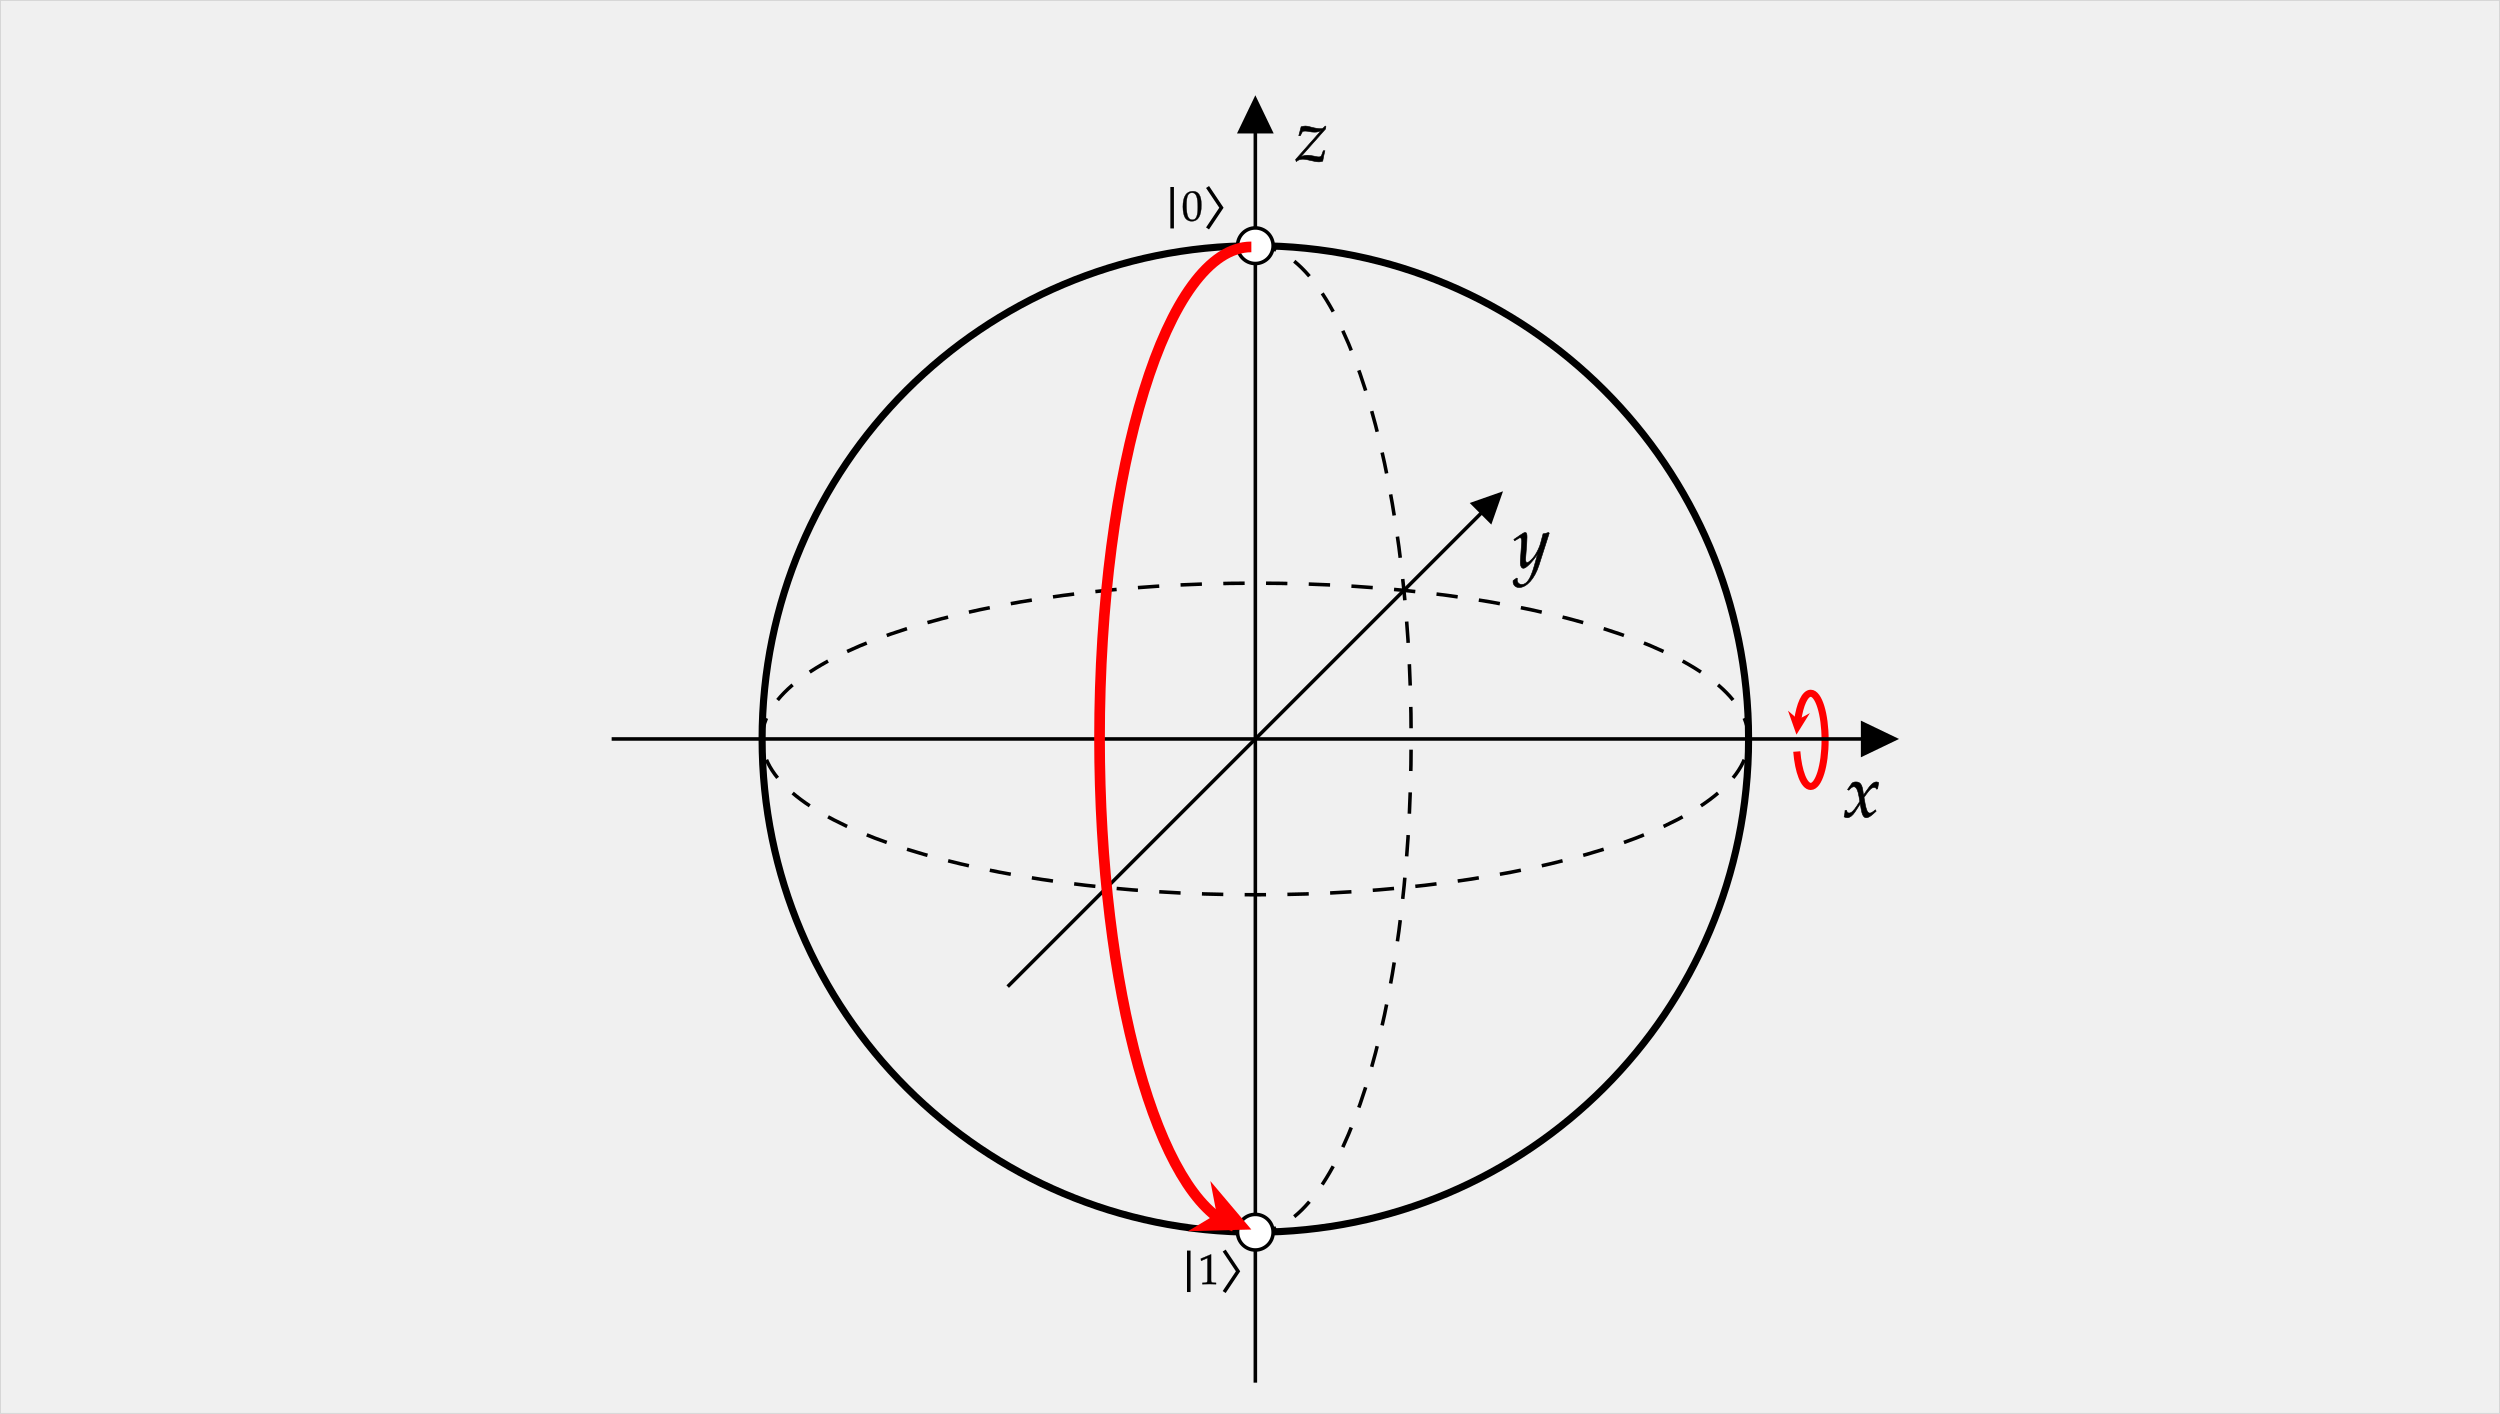
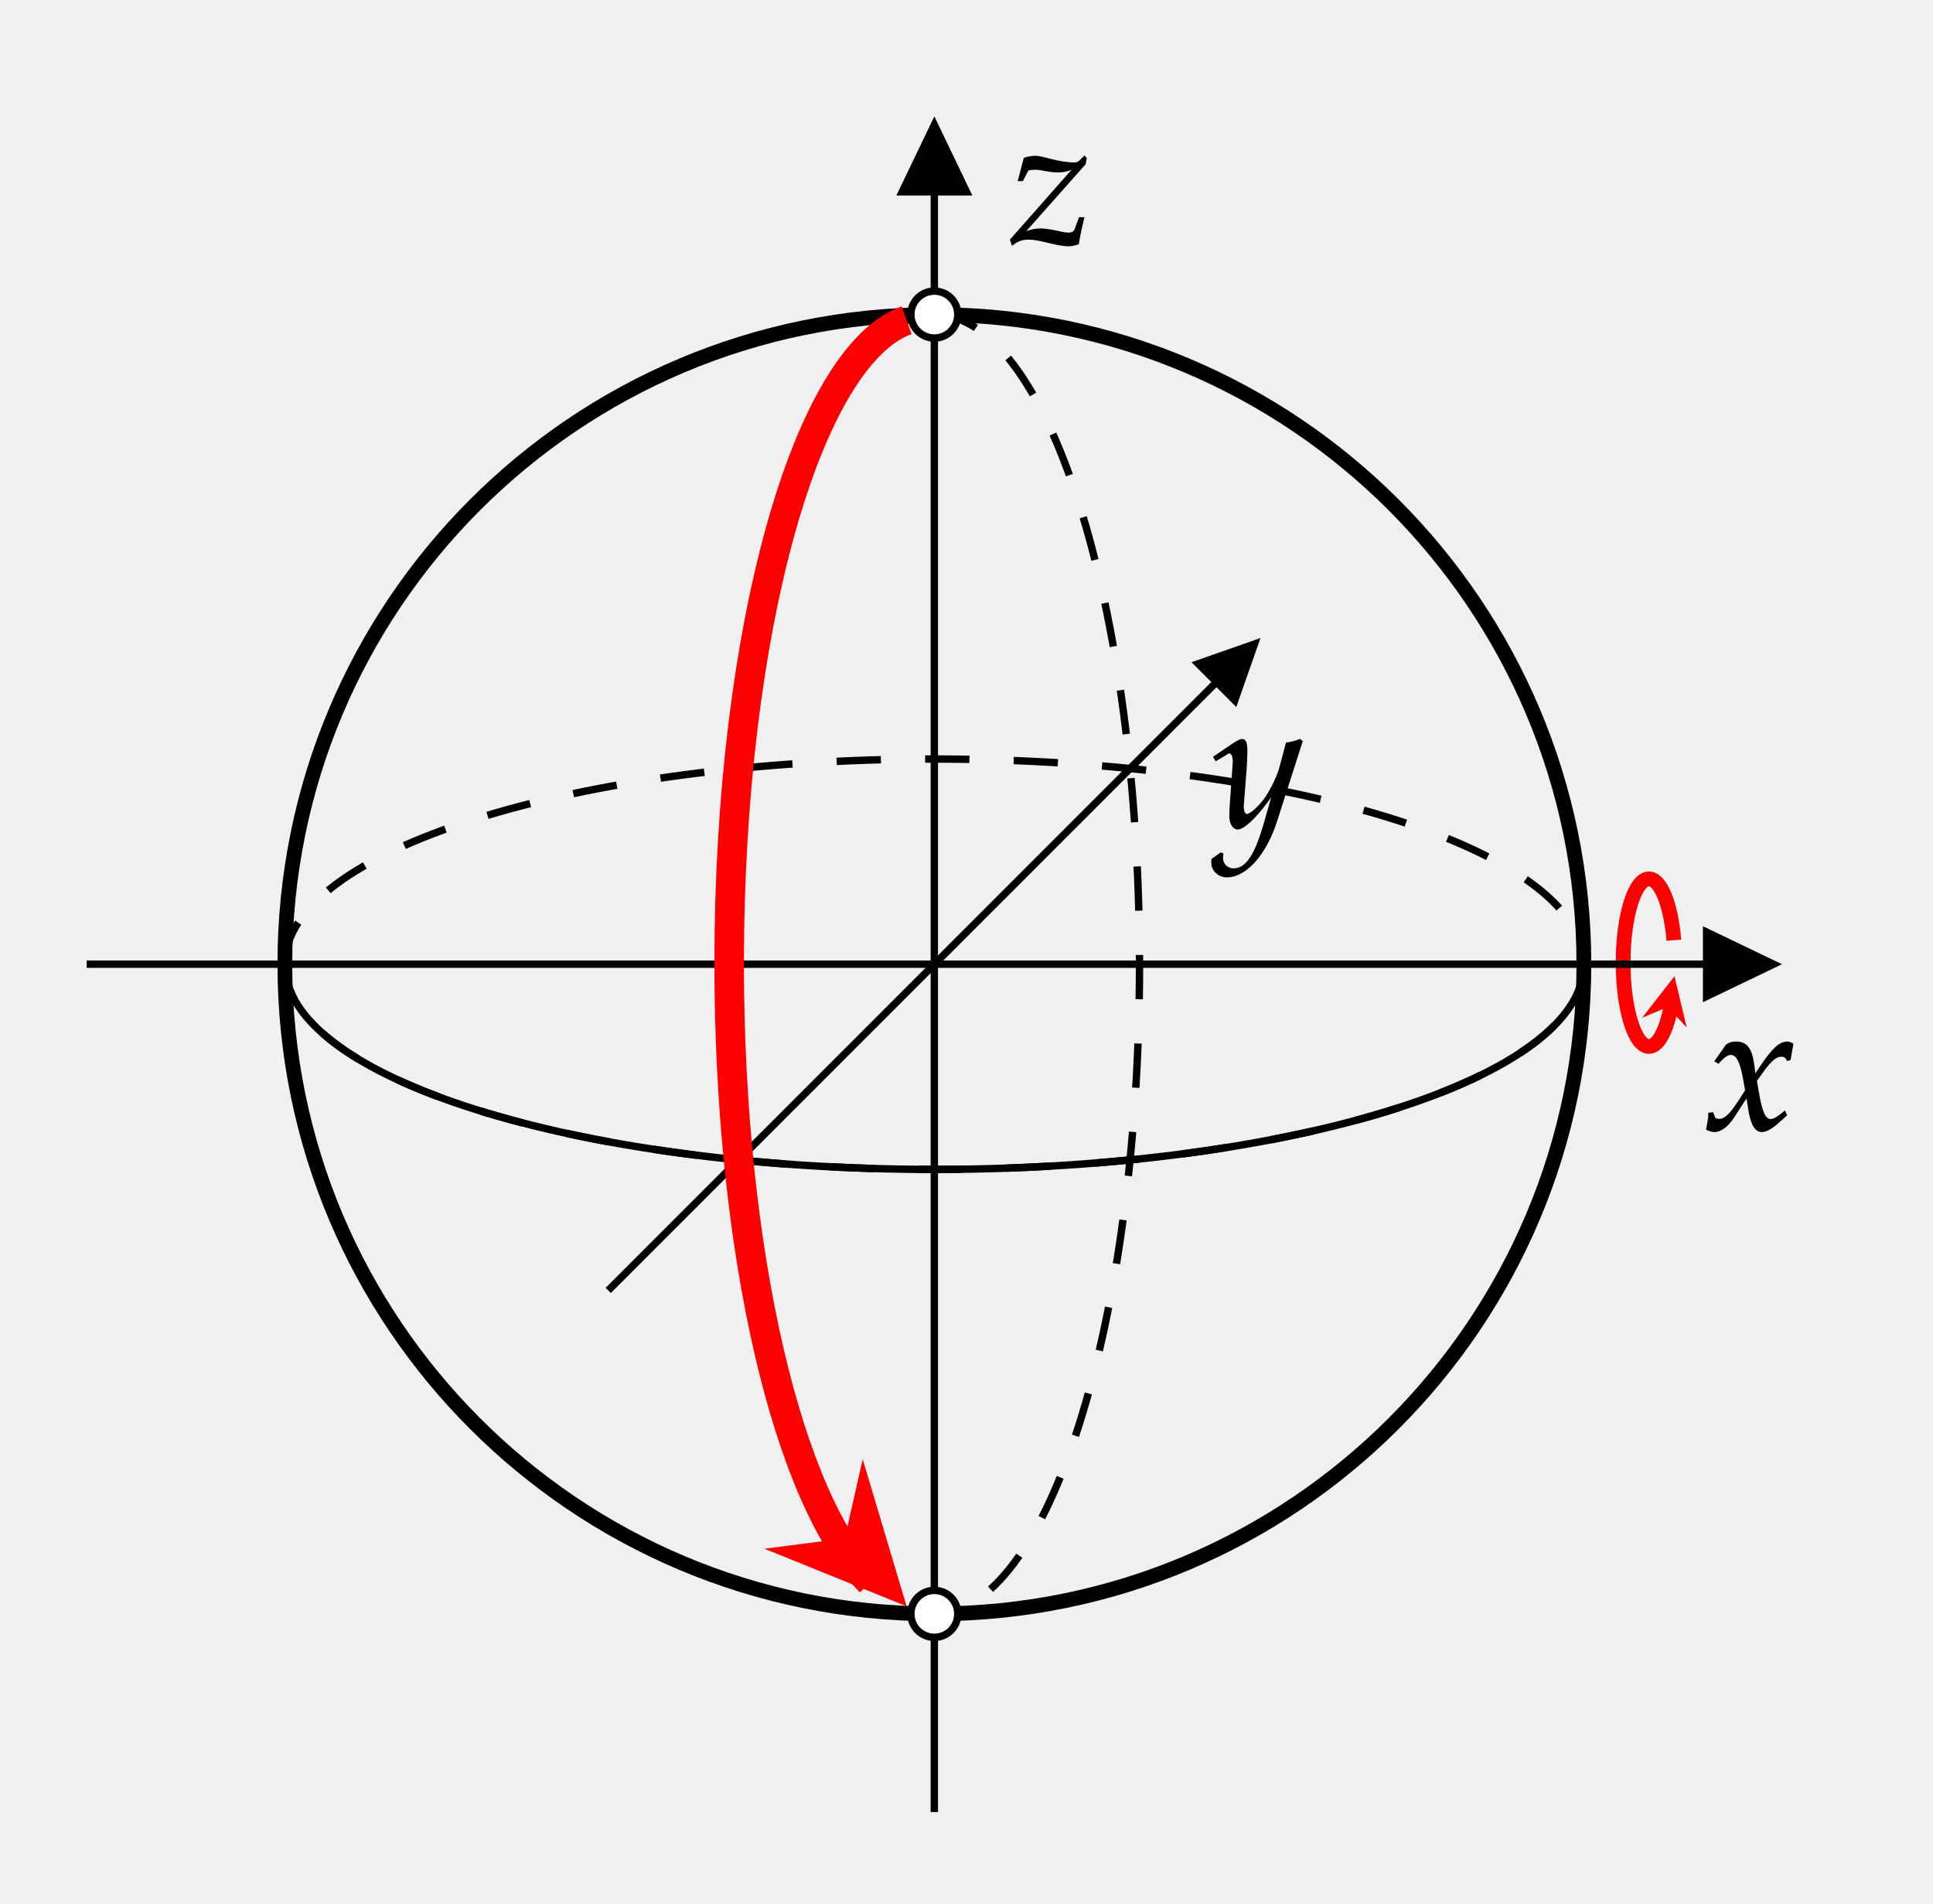
- <svg xmlns="http://www.w3.org/2000/svg" width="702" height="397" viewBox="0 0 702 397" fill="none">
-   <g clip-path="url(#clip0_8_647)">
-     <path d="M702 0H0V397H702V0Z" stroke="#D3D3D3" stroke-width="0.5" />
-     <path d="M504.54 211.03C504.99 216.67 506.57 220.83 508.45 220.83C510.68 220.83 512.49 214.98 512.49 207.75C512.49 200.52 510.68 194.67 508.45 194.67C506.82 194.67 505.42 197.8 504.78 202.31" stroke="#FF0000" stroke-width="2" />
-     <path d="M502.071 199.561L504.442 206.29L508.214 200.235L504.907 202.045L502.071 199.561Z" fill="#FF0000" />
-     <path d="M352.5 388.25V29.75" stroke="black" />
-     <path d="M357.65 37.47L352.5 26.75L347.35 37.47H357.65Z" fill="black" />
-     <path d="M214 207.5C214 131.01 276.01 69 352.5 69C428.99 69 491 131.01 491 207.5C491 283.99 428.99 346 352.5 346C276.01 346 214 283.99 214 207.5Z" stroke="black" stroke-width="2" />
-     <path d="M214 207.5C214 183.34 276.01 163.75 352.5 163.75C428.99 163.75 491 183.34 491 207.5C491 231.66 428.99 251.25 352.5 251.25C276.01 251.25 214 231.66 214 207.5Z" stroke="black" stroke-dasharray="6 6" />
-     <path d="M352.5 69C376.66 69 396.25 131.01 396.25 207.5C396.25 283.99 376.66 346 352.5 346C328.34 346 308.75 283.99 308.75 207.5C308.75 131.01 328.34 69 352.5 69Z" stroke="black" stroke-dasharray="6 6" />
-     <path d="M171.75 207.5H530.25" stroke="black" />
-     <path d="M522.53 212.65L533.25 207.5L522.53 202.35V212.65Z" fill="black" />
-     <path d="M282.96 277.04L419.92 140.08" stroke="black" />
-     <path d="M418.762 147.305L422.043 137.957L412.695 141.238L418.762 147.305Z" fill="black" />
-     <path d="M347.5 346C347.5 343.24 349.74 341 352.5 341C355.26 341 357.5 343.24 357.5 346C357.5 348.76 355.26 351 352.5 351C349.74 351 347.5 348.76 347.5 346Z" fill="white" stroke="black" />
-     <path d="M347.5 69C347.5 66.24 349.74 64 352.5 64C355.26 64 357.5 66.24 357.5 69C357.5 71.76 355.26 74 352.5 74C349.74 74 347.5 71.76 347.5 69Z" fill="white" stroke="black" />
-     <path d="M351.38 69.33C327.83 69.33 308.75 131.1 308.75 207.29C308.75 278.15 325.26 336.53 346.5 344.36" stroke="#FF0000" stroke-width="3" />
-     <path d="M333.553 345.726L351.375 345.25L339.865 331.635L341.637 340.888L333.553 345.726Z" fill="#FF0000" />
-     <path d="M517.84 229.38C518.146 229.543 518.472 229.624 518.717 229.624C519.39 229.624 520.186 229.033 520.818 228.074L522.369 225.687L522.593 227.095C522.858 228.829 523.327 229.624 524.062 229.624C524.511 229.624 525.163 229.278 525.816 228.686L526.816 227.788L526.632 227.401C525.898 228.013 525.388 228.319 525.061 228.319C524.755 228.319 524.49 228.115 524.286 227.707C524.103 227.319 523.878 226.564 523.776 225.973L523.409 223.912L524.123 222.913C525.082 221.587 525.633 221.118 526.265 221.118C526.591 221.118 526.836 221.281 526.938 221.587L527.224 221.505L527.53 219.771C527.285 219.628 527.101 219.567 526.918 219.567C526.102 219.567 525.286 220.302 524.021 222.178L523.266 223.3L523.144 222.321C522.899 220.302 522.348 219.567 521.145 219.567C520.614 219.567 520.165 219.73 519.982 219.996L518.799 221.689L519.145 221.893C519.757 221.199 520.165 220.914 520.553 220.914C521.226 220.914 521.675 221.75 522.022 223.749L522.246 225.014L521.43 226.279C520.553 227.646 519.859 228.298 519.288 228.298C518.982 228.298 518.758 228.217 518.717 228.115L518.493 227.544L518.085 227.605C518.085 228.319 517.921 228.849 517.84 229.38Z" fill="black" stroke="black" stroke-width="0.163" />
-     <path d="M424.888 163.025C424.868 163.168 424.868 163.29 424.868 163.392C424.868 164.27 425.623 164.984 426.541 164.984C428.703 164.984 430.947 162.454 432.151 158.68L435.027 149.704L434.803 149.52C434.211 149.745 433.742 149.867 433.293 149.908L432.579 152.601C432.334 153.56 431.62 155.049 430.947 156.048C430.233 157.089 429.234 157.986 428.785 157.986C428.54 157.986 428.356 157.517 428.377 157.007L428.703 152.784C428.744 152.152 428.785 151.377 428.785 150.806C428.785 149.888 428.642 149.52 428.295 149.52C428.03 149.52 427.744 149.663 426.765 150.336L425.092 151.479L425.317 151.846L426.337 151.234C426.439 151.173 426.663 150.989 426.847 150.989C427.132 150.989 427.296 151.377 427.296 152.05C427.296 152.07 427.296 152.193 427.275 152.356L426.928 157.313L426.908 158.129C426.908 158.986 427.275 159.578 427.785 159.578C428.54 159.578 430.254 157.844 431.784 155.538L430.784 159.027C429.744 162.638 428.724 164.127 427.296 164.127C426.582 164.127 426.031 163.576 426.031 162.862C426.031 162.76 426.051 162.597 426.072 162.413L425.868 162.332L424.888 163.025Z" fill="black" stroke="black" stroke-width="0.163" />
-     <path d="M370.397 45.453C370.642 45.453 370.825 45.412 371.417 45.248C371.641 43.984 371.805 43.29 372.029 42.331H371.58L371.131 43.555C371.009 43.922 370.764 44.065 370.336 44.065C370.091 44.065 369.765 44.025 369.336 43.922L368.969 43.841C368.296 43.698 367.602 43.596 367.215 43.596C366.562 43.596 366.011 43.718 365.277 44.025L372.192 36.232L372.315 35.579L372.131 35.395L371.662 35.864C371.458 36.069 371.254 36.15 370.968 36.15C370.275 36.15 369.214 35.987 368.235 35.722L367.867 35.62C367.296 35.477 366.888 35.395 366.603 35.395C366.256 35.395 365.848 35.456 365.358 35.599L364.705 38.088H365.134L365.746 36.905C366.093 36.823 366.276 36.803 366.541 36.803C367.378 36.803 368.031 37.109 369.112 37.109C369.846 37.109 370.336 36.986 371.009 36.64L363.808 44.8L363.991 45.35C364.583 44.881 365.134 44.698 365.848 44.698C367.133 44.698 368.989 45.453 370.397 45.453Z" fill="black" stroke="black" stroke-width="0.163" />
-     <path d="M334.942 53.701C333.098 53.701 332.158 55.165 332.158 58.044C332.158 59.437 332.407 60.639 332.824 61.222C333.24 61.805 333.907 62.138 334.645 62.138C336.442 62.138 337.346 60.591 337.346 57.545C337.346 54.938 336.572 53.701 334.942 53.701ZM334.728 54.117C335.882 54.117 336.346 55.284 336.346 58.14C336.346 60.674 335.894 61.721 334.799 61.721C333.645 61.721 333.157 60.52 333.157 57.616C333.157 55.105 333.597 54.117 334.728 54.117Z" fill="black" stroke="black" stroke-width="0.095" />
-     <path d="M329.636 52.508H328.636V64.147H329.636V52.508Z" fill="black" />
-     <path d="M339.076 52.508L342.976 58.328L339.076 64.147" stroke="black" />
-     <path d="M341.459 360.592V360.235L340.84 360.199C340.185 360.164 340.066 360.033 340.066 359.414V352.226L337.198 353.44L337.282 354.035L339.067 353.25V359.414C339.067 360.033 338.936 360.164 338.293 360.199L337.627 360.235V360.592C339.459 360.556 339.459 360.556 339.59 360.556C339.959 360.556 341.268 360.592 341.459 360.592Z" fill="black" stroke="black" stroke-width="0.095" />
-     <path d="M334.308 351.164H333.308V362.804H334.308V351.164Z" fill="black" />
-     <g clip-path="url(#clip1_8_647)">
-       <path d="M343.747 351.164L347.647 356.984L343.747 362.804" stroke="black" />
+ <svg xmlns="http://www.w3.org/2000/svg" x="0" y="0" width="262" height="258" style="         width:262px;         height:258px;         background: #FFF;         fill: none; ">
+   <svg />
+   <svg class="role-diagram-draw-area">
+     <g class="shapes-region" style="stroke: black; fill: none;">
+       <g class="composite-shape">
+         <path class="real" d=" M38.61,130.66 C38.61,115.31 78.02,102.86 126.64,102.86 C175.26,102.86 214.68,115.31 214.68,130.66 C214.68,146.02 175.26,158.47 126.64,158.47 C78.02,158.47 38.61,146.02 38.61,130.66 Z" style="stroke-width: 1; stroke: rgb(0, 0, 0); fill: none; fill-opacity: 1; stroke-dasharray: 6, 6;" />
+       </g>
+       <g class="composite-shape">
+         <path class="real" d=" M126.64,42.63 C142,42.63 154.45,82.04 154.45,130.66 C154.45,179.29 142,218.7 126.64,218.7 C111.28,218.7 98.83,179.29 98.83,130.66 C98.83,82.04 111.28,42.63 126.64,42.63 Z" style="stroke-width: 1; stroke: rgb(0, 0, 0); fill: none; fill-opacity: 1; stroke-dasharray: 6, 6;" />
+       </g>
+       <g class="composite-shape">
+         <path class="real" d=" M214.68,130.66 C214.68,130.66 214.68,130.66 214.68,130.66 C214.68,146.02 175.26,158.47 126.64,158.47 C79.65,158.47 41.26,146.84 38.74,132.2 L126.64,130.66 Z" style="stroke-width: 1; stroke: none; fill: none; fill-opacity: 1;" />
+         <path class="real" d=" M214.68,130.66 C214.68,130.66 214.68,130.66 214.68,130.66 C214.68,146.02 175.26,158.47 126.64,158.47 C79.65,158.47 41.26,146.84 38.74,132.2" style="stroke-width: 1; stroke: rgb(0, 0, 0); fill: none; fill-opacity: 1;" />
+       </g>
+       <g class="composite-shape">
+         <path class="real" d=" M226.88,127.41 C226.47,122.62 225.11,119.1 223.5,119.1 C221.57,119.1 220,124.19 220,130.45 C220,136.72 221.57,141.81 223.5,141.81 C225.24,141.81 226.69,137.69 226.96,132.29 L223.5,130.45 Z" style="stroke-width: 2; stroke: none; stroke-opacity: 1; fill: none; fill-opacity: 1;" />
+         <path class="real" d=" M226.88,127.41 C226.47,122.62 225.11,119.1 223.5,119.1 C221.57,119.1 220,124.19 220,130.45 C220,136.72 221.57,141.81 223.5,141.81 C224.78,141.81 225.9,139.58 226.51,136.26" style="stroke-width: 2; stroke: rgb(255, 0, 0); stroke-opacity: 1; fill: none; fill-opacity: 1;" />
+         <g stroke="none" fill="rgb(255,0,0)" fill-opacity="1" transform="matrix(-0.2125188,0.977157,-0.977157,-0.2125188,226.9605,132.2931)" style="stroke: none; fill: rgb(255, 0, 0); stroke-width: 2;">
+           <path d=" M6.43,-3.09 L0,0 L6.43,3.09 L4.27,0 Z" />
+         </g>
+       </g>
+       <g class="arrow-line">
+         <path class="connection real" stroke-dasharray="" d="  M126.64,245.56 L126.64,18.77" style="stroke: rgb(0, 0, 0); stroke-width: 1; fill: none; fill-opacity: 1;" />
+         <g stroke="none" fill="#000" transform="matrix(3.061616997868383e-16,1,-1,3.061616997868383e-16,126.6422,15.77242)" style="stroke: none; fill: rgb(0, 0, 0); stroke-width: 1;">
+           <path d=" M10.72,-5.15 L0,0 L10.72,5.15 Z" />
+         </g>
+       </g>
+       <g class="composite-shape">
+         <path class="real" d=" M38.61,130.66 C38.61,82.04 78.02,42.63 126.64,42.63 C175.26,42.63 214.68,82.04 214.68,130.66 C214.68,179.29 175.26,218.7 126.64,218.7 C78.02,218.7 38.61,179.29 38.61,130.66 Z" style="stroke-width: 2; stroke: rgb(0, 0, 0); fill: none; fill-opacity: 1;" />
+       </g>
+       <g class="arrow-line">
+         <path class="connection real" stroke-dasharray="" d="  M11.75,130.66 L238.53,130.66" style="stroke: rgb(0, 0, 0); stroke-width: 1; fill: none; fill-opacity: 1;" />
+         <g stroke="none" fill="#000" transform="matrix(-1,1.2246467991473532e-16,-1.2246467991473532e-16,-1,241.5344,130.6646)" style="stroke: none; fill: rgb(0, 0, 0); stroke-width: 1;">
+           <path d=" M10.72,-5.15 L0,0 L10.72,5.15 Z" />
+         </g>
+       </g>
+       <g class="arrow-line">
+         <path class="connection real" stroke-dasharray="" d="  M82.44,174.87 L168.73,88.58" style="stroke: rgb(0, 0, 0); stroke-width: 1; fill: none; fill-opacity: 1;" />
+         <g stroke="none" fill="#000" transform="matrix(-0.7071068,0.7071068,-0.7071068,-0.7071068,170.8467,86.4602)" style="stroke: none; fill: rgb(0, 0, 0); stroke-width: 1;">
+           <path d=" M8.93,-4.29 L0,0 L8.93,4.29 Z" />
+         </g>
+       </g>
+       <g class="composite-shape">
+         <path class="real" d=" M123.46,218.7 C123.46,216.95 124.89,215.52 126.64,215.52 C128.4,215.52 129.82,216.95 129.82,218.7 C129.82,220.46 128.4,221.88 126.64,221.88 C124.89,221.88 123.46,220.46 123.46,218.7 Z" style="stroke-width: 1; stroke: rgb(0, 0, 0); fill: rgb(255, 255, 255); fill-opacity: 1;" />
+       </g>
+       <g class="composite-shape">
+         <path class="real" d=" M123.46,42.63 C123.46,40.87 124.89,39.45 126.64,39.45 C128.4,39.45 129.82,40.87 129.82,42.63 C129.82,44.38 128.4,45.81 126.64,45.81 C124.89,45.81 123.46,44.38 123.46,42.63 Z" style="stroke-width: 1; stroke: rgb(0, 0, 0); fill: rgb(255, 255, 255); fill-opacity: 1;" />
+       </g>
+       <g class="composite-shape">
+         <path class="real" d=" M122.88,43.39 C109.35,48.28 98.83,85.43 98.83,130.53 C98.83,175.63 109.35,212.78 122.88,217.68 L125.93,130.53 Z" style="stroke-width: 4; stroke: none; stroke-opacity: 1; fill: none; fill-opacity: 1;" />
+         <path class="real" d=" M122.88,43.39 C109.35,48.28 98.83,85.43 98.83,130.53 C98.83,170 106.89,203.37 117.97,214.38" style="stroke-width: 4; stroke: rgb(255, 0, 0); stroke-opacity: 1; fill: none; fill-opacity: 1;" />
+         <g stroke="none" fill="rgb(255,0,0)" fill-opacity="1" transform="matrix(-0.6730125,-0.7396311,0.7396311,-0.6730125,122.884,217.6773)" style="stroke: none; fill: rgb(255, 0, 0); stroke-width: 4;">
+           <path d=" M18.75,-9.01 L0,0 L18.75,9.01 L12.45,0 Z" />
+         </g>
+       </g>
+       <g />
    </g>
-   </g>
-   <defs>
-     <clipPath id="clip0_8_647">
-       <rect width="702" height="397" fill="white" />
-     </clipPath>
-     <clipPath id="clip1_8_647">
-       <rect width="6.531" height="14.281" fill="white" transform="translate(342.438 349.844)" />
-     </clipPath>
-   </defs>
+     <g />
+     <g />
+     <g />
+   </svg>
+   <svg width="260" height="256" style="width:260px;height:256px;font-family:Asana-Math, Asana;background:#FFF;">
+     <g>
+       <g>
+         <g>
+           <g transform="matrix(1,0,0,1,231.125,153.0425)">
+             <path transform="matrix(0.02448,0,0,-0.02448,0,0)" d="M9 1C24 -7 40 -11 52 -11C85 -11 124 18 155 65L231 182L242 113C255 28 278 -11 314 -11C336 -11 368 6 400 35L449 79L440 98C404 68 379 53 363 53C348 53 335 63 325 83C316 102 305 139 300 168L282 269L317 318C364 383 391 406 422 406C438 406 450 398 455 383L469 387L484 472C472 479 463 482 454 482C414 482 374 446 312 354L275 299L269 347C257 446 230 482 171 482C145 482 123 474 114 461L56 378L73 368C103 402 123 416 142 416C175 416 197 375 214 277L225 215L185 153C142 86 108 54 80 54C65 54 54 58 52 63L41 91L21 88C21 53 13 27 9 1Z" stroke="rgb(0,0,0)" stroke-opacity="1" stroke-width="8" fill="rgb(0,0,0)" fill-opacity="1" />
+           </g>
+         </g>
+       </g>
+     </g>
+     <g>
+       <g>
+         <g>
+           <g transform="matrix(1,0,0,1,164.4688,112.0425)">
+             <path transform="matrix(0.02448,0,0,-0.02448,0,0)" d="M-7 -180C-8 -187 -8 -193 -8 -198C-8 -241 29 -276 74 -276C180 -276 290 -152 349 33L490 473L479 482C450 471 427 465 405 463L370 331C358 284 323 211 290 162C255 111 206 67 184 67C172 67 163 90 164 115L180 322C182 353 184 391 184 419C184 464 177 482 160 482C147 482 133 475 85 442L3 386L14 368L64 398C69 401 80 410 89 410C103 410 111 391 111 358C111 357 111 351 110 343L93 100L92 60C92 18 110 -11 135 -11C172 -11 256 74 331 187L282 16C231 -161 181 -234 111 -234C76 -234 49 -207 49 -172C49 -167 50 -159 51 -150L41 -146Z" stroke="rgb(0,0,0)" stroke-opacity="1" stroke-width="8" fill="rgb(0,0,0)" fill-opacity="1" />
+           </g>
+         </g>
+       </g>
+     </g>
+     <g>
+       <g>
+         <g>
+           <g transform="matrix(1,0,0,1,137.0156,33.01125)">
+             <path transform="matrix(0.02448,0,0,-0.02448,0,0)" d="M322 -11C334 -11 343 -9 372 -1C383 61 391 95 402 142L380 142L358 82C352 64 340 57 319 57C307 57 291 59 270 64L252 68C219 75 185 80 166 80C134 80 107 74 71 59L410 441L416 473L407 482L384 459C374 449 364 445 350 445C316 445 264 453 216 466L198 471C170 478 150 482 136 482C119 482 99 479 75 472L43 350L64 350L94 408C111 412 120 413 133 413C174 413 206 398 259 398C295 398 319 404 352 421L-1 21L8 -6C37 17 64 26 99 26C162 26 253 -11 322 -11Z" stroke="rgb(0,0,0)" stroke-opacity="1" stroke-width="8" fill="rgb(0,0,0)" fill-opacity="1" />
+           </g>
+         </g>
+       </g>
+     </g>
+   </svg>
</svg>
